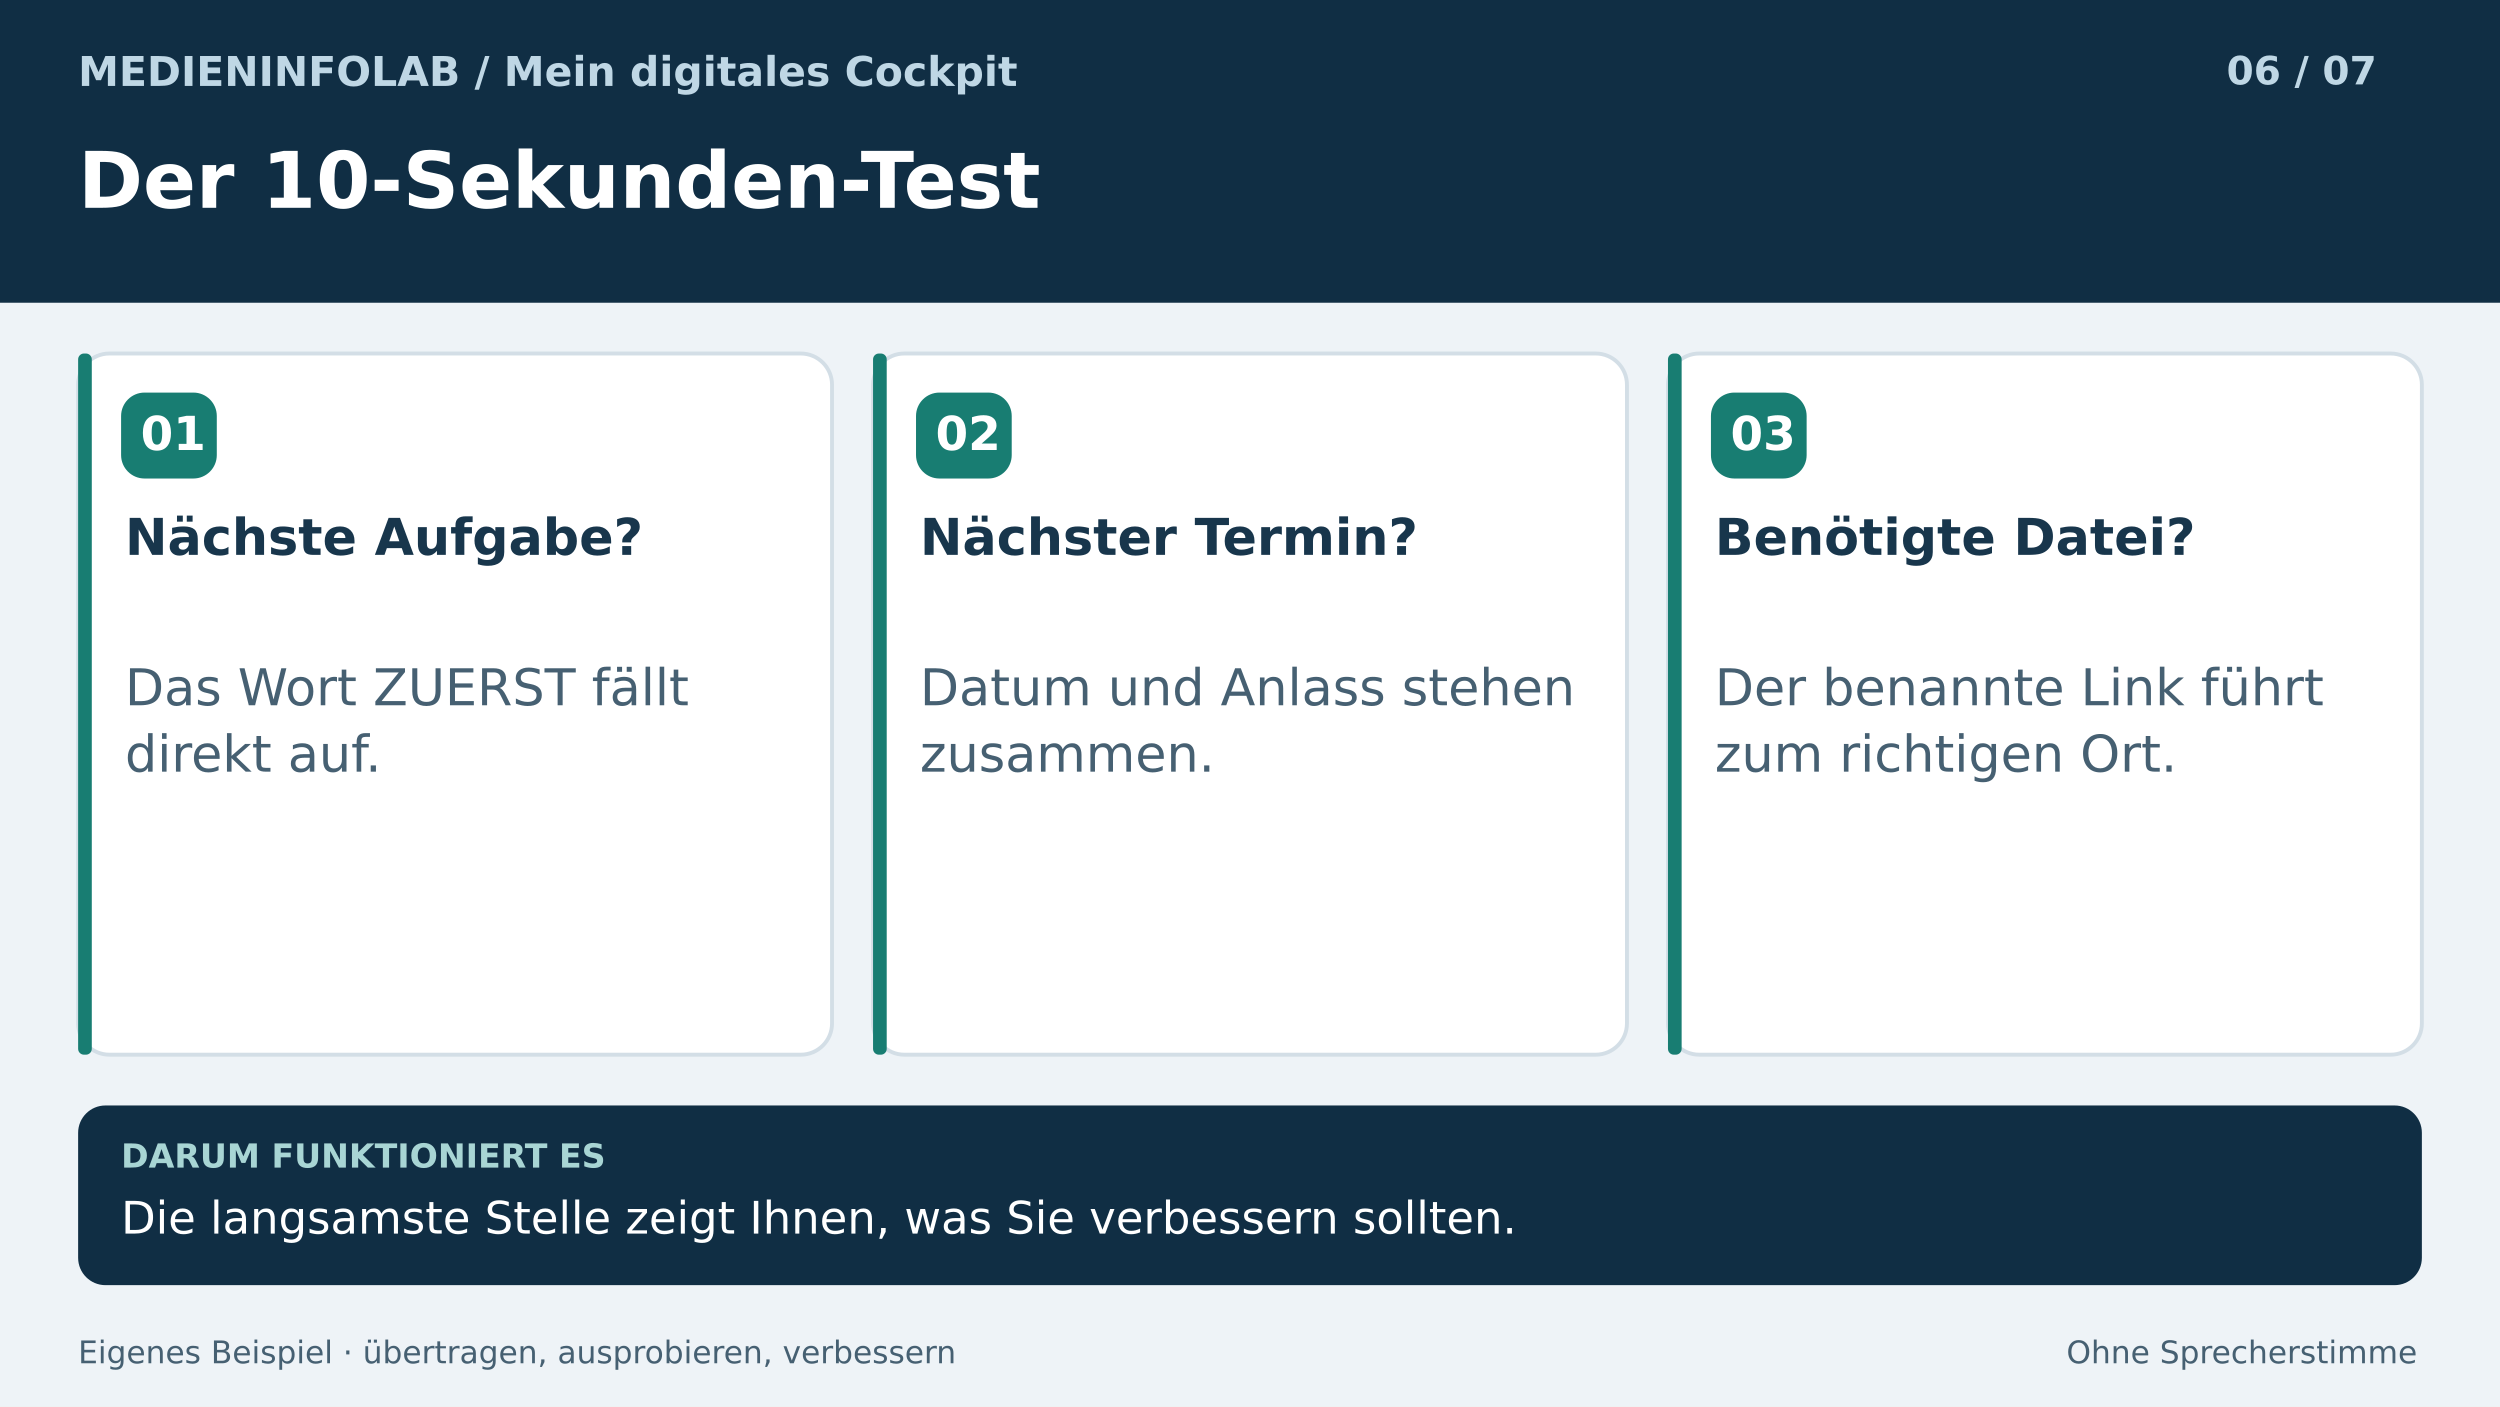
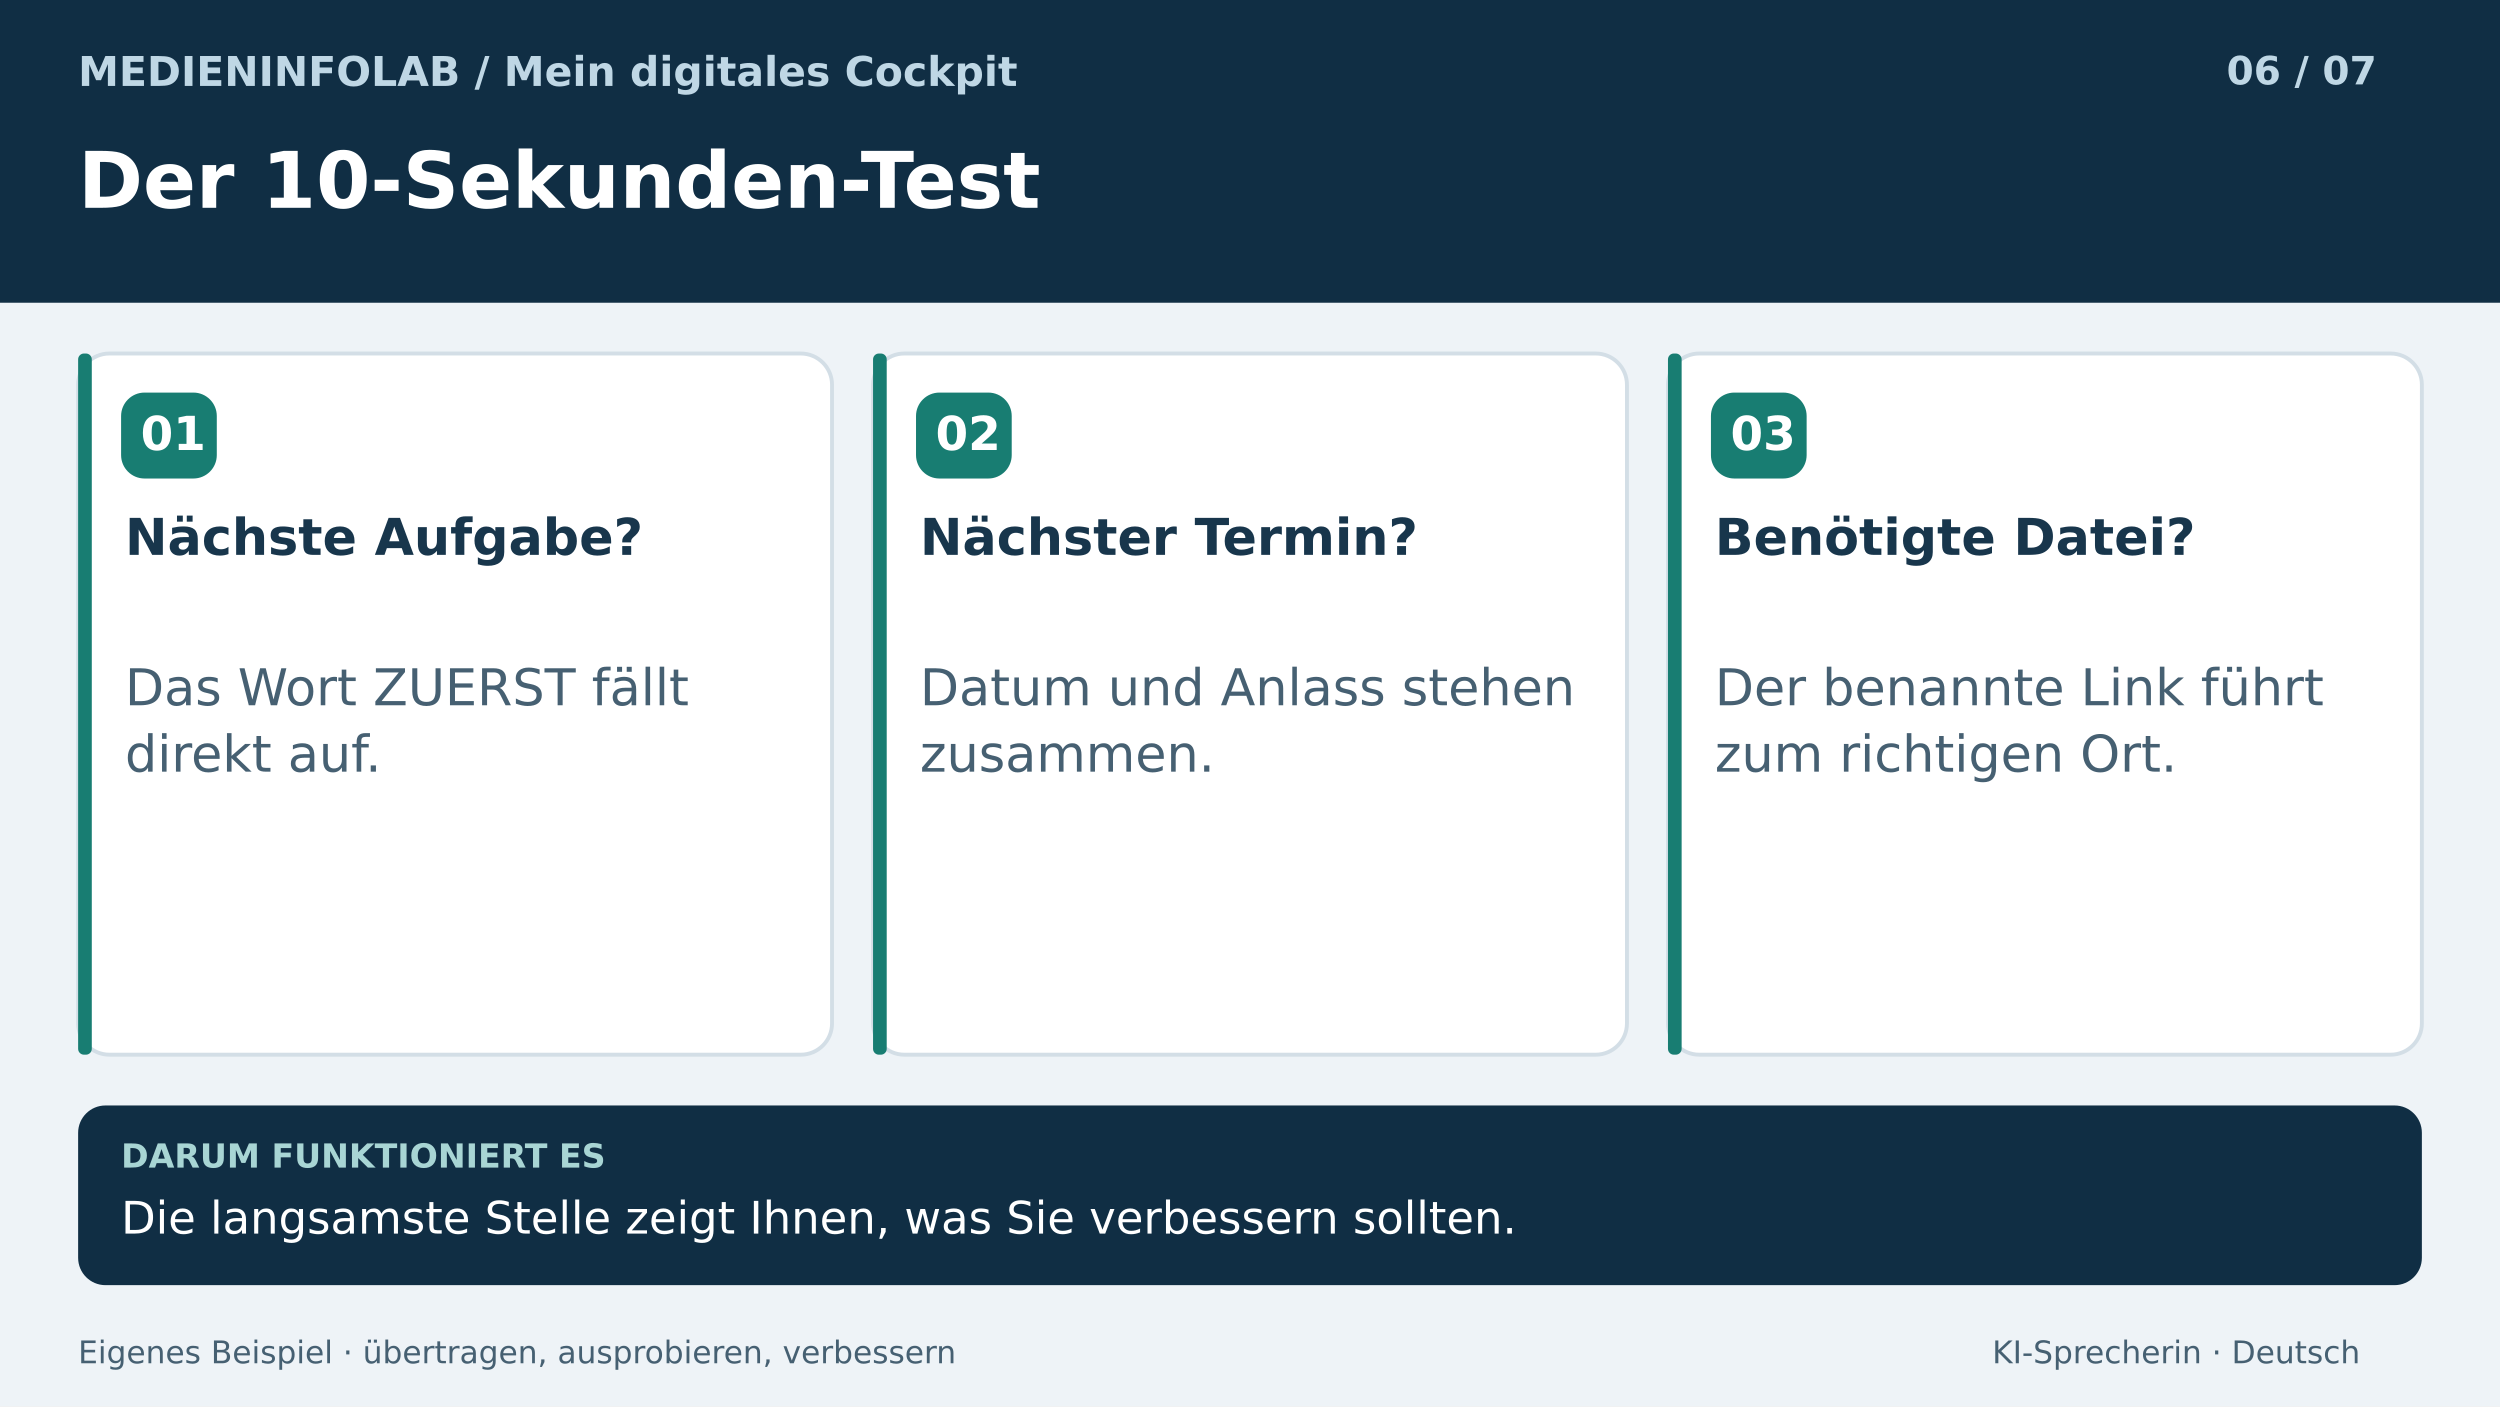
<svg xmlns="http://www.w3.org/2000/svg" viewBox="0 0 1280 720" role="img">
  <rect width="1280" height="720" fill="#eef3f7" />
  <rect x="0" y="0" width="1280" height="155" rx="0" fill="#102e44" />
  <text x="40" y="44.0" font-family="DejaVu Sans,Arial,sans-serif" font-size="21" font-weight="700" fill="#bfd7e5">MEDIENINFOLAB  /  Mein digitales Cockpit</text>
  <text x="1140" y="43.2" font-family="DejaVu Sans,Arial,sans-serif" font-size="20" font-weight="700" fill="#bfd7e5">06 / 07</text>
  <text x="40" y="106.4" font-family="DejaVu Sans,Arial,sans-serif" font-size="40" font-weight="700" fill="#ffffff">Der 10-Sekunden-Test</text>
  <rect x="40" y="181" width="386" height="359" rx="16" fill="#ffffff" stroke="#d3dee6" stroke-width="2" />
  <rect x="40" y="181" width="7" height="359" rx="3" fill="#187d72" />
  <rect x="62" y="201" width="49" height="44" rx="12" fill="#187d72" />
  <text x="72" y="230.4" font-family="DejaVu Sans,Arial,sans-serif" font-size="24" font-weight="700" fill="#ffffff">01</text>
  <text x="64" y="284.1" font-family="DejaVu Sans,Arial,sans-serif" font-size="26" font-weight="700" fill="#18364c">Nächste Aufgabe?</text>
  <text x="64" y="361.1" font-family="DejaVu Sans,Arial,sans-serif" font-size="26" font-weight="400" fill="#466072">Das Wort ZUERST fällt</text>
  <text x="64" y="395.1" font-family="DejaVu Sans,Arial,sans-serif" font-size="26" font-weight="400" fill="#466072">direkt auf.</text>
  <rect x="447" y="181" width="386" height="359" rx="16" fill="#ffffff" stroke="#d3dee6" stroke-width="2" />
  <rect x="447" y="181" width="7" height="359" rx="3" fill="#187d72" />
  <rect x="469" y="201" width="49" height="44" rx="12" fill="#187d72" />
  <text x="479" y="230.4" font-family="DejaVu Sans,Arial,sans-serif" font-size="24" font-weight="700" fill="#ffffff">02</text>
  <text x="471" y="284.1" font-family="DejaVu Sans,Arial,sans-serif" font-size="26" font-weight="700" fill="#18364c">Nächster Termin?</text>
  <text x="471" y="361.1" font-family="DejaVu Sans,Arial,sans-serif" font-size="26" font-weight="400" fill="#466072">Datum und Anlass stehen</text>
  <text x="471" y="395.1" font-family="DejaVu Sans,Arial,sans-serif" font-size="26" font-weight="400" fill="#466072">zusammen.</text>
  <rect x="854" y="181" width="386" height="359" rx="16" fill="#ffffff" stroke="#d3dee6" stroke-width="2" />
  <rect x="854" y="181" width="7" height="359" rx="3" fill="#187d72" />
  <rect x="876" y="201" width="49" height="44" rx="12" fill="#187d72" />
  <text x="886" y="230.4" font-family="DejaVu Sans,Arial,sans-serif" font-size="24" font-weight="700" fill="#ffffff">03</text>
  <text x="878" y="284.1" font-family="DejaVu Sans,Arial,sans-serif" font-size="26" font-weight="700" fill="#18364c">Benötigte Datei?</text>
  <text x="878" y="361.1" font-family="DejaVu Sans,Arial,sans-serif" font-size="26" font-weight="400" fill="#466072">Der benannte Link führt</text>
  <text x="878" y="395.1" font-family="DejaVu Sans,Arial,sans-serif" font-size="26" font-weight="400" fill="#466072">zum richtigen Ort.</text>
  <rect x="40" y="566" width="1200" height="92" rx="14" fill="#102e44" />
  <text x="62" y="597.8" font-family="DejaVu Sans,Arial,sans-serif" font-size="17" font-weight="700" fill="#a8d5d4">DARUM FUNKTIONIERT ES</text>
  <text x="62" y="631.6" font-family="DejaVu Sans,Arial,sans-serif" font-size="23" font-weight="400" fill="#ffffff">Die langsamste Stelle zeigt Ihnen, was Sie verbessern sollten.</text>
  <text x="40" y="698.0" font-family="DejaVu Sans,Arial,sans-serif" font-size="16" font-weight="400" fill="#466072">Eigenes Beispiel · übertragen, ausprobieren, verbessern</text>
-   <text x="1058" y="698.0" font-family="DejaVu Sans,Arial,sans-serif" font-size="16" font-weight="400" fill="#466072">Ohne Sprecherstimme</text>
+   <text x="1020" y="698.0" font-family="DejaVu Sans,Arial,sans-serif" font-size="16" font-weight="400" fill="#466072">KI-Sprecherin · Deutsch</text>
</svg>
